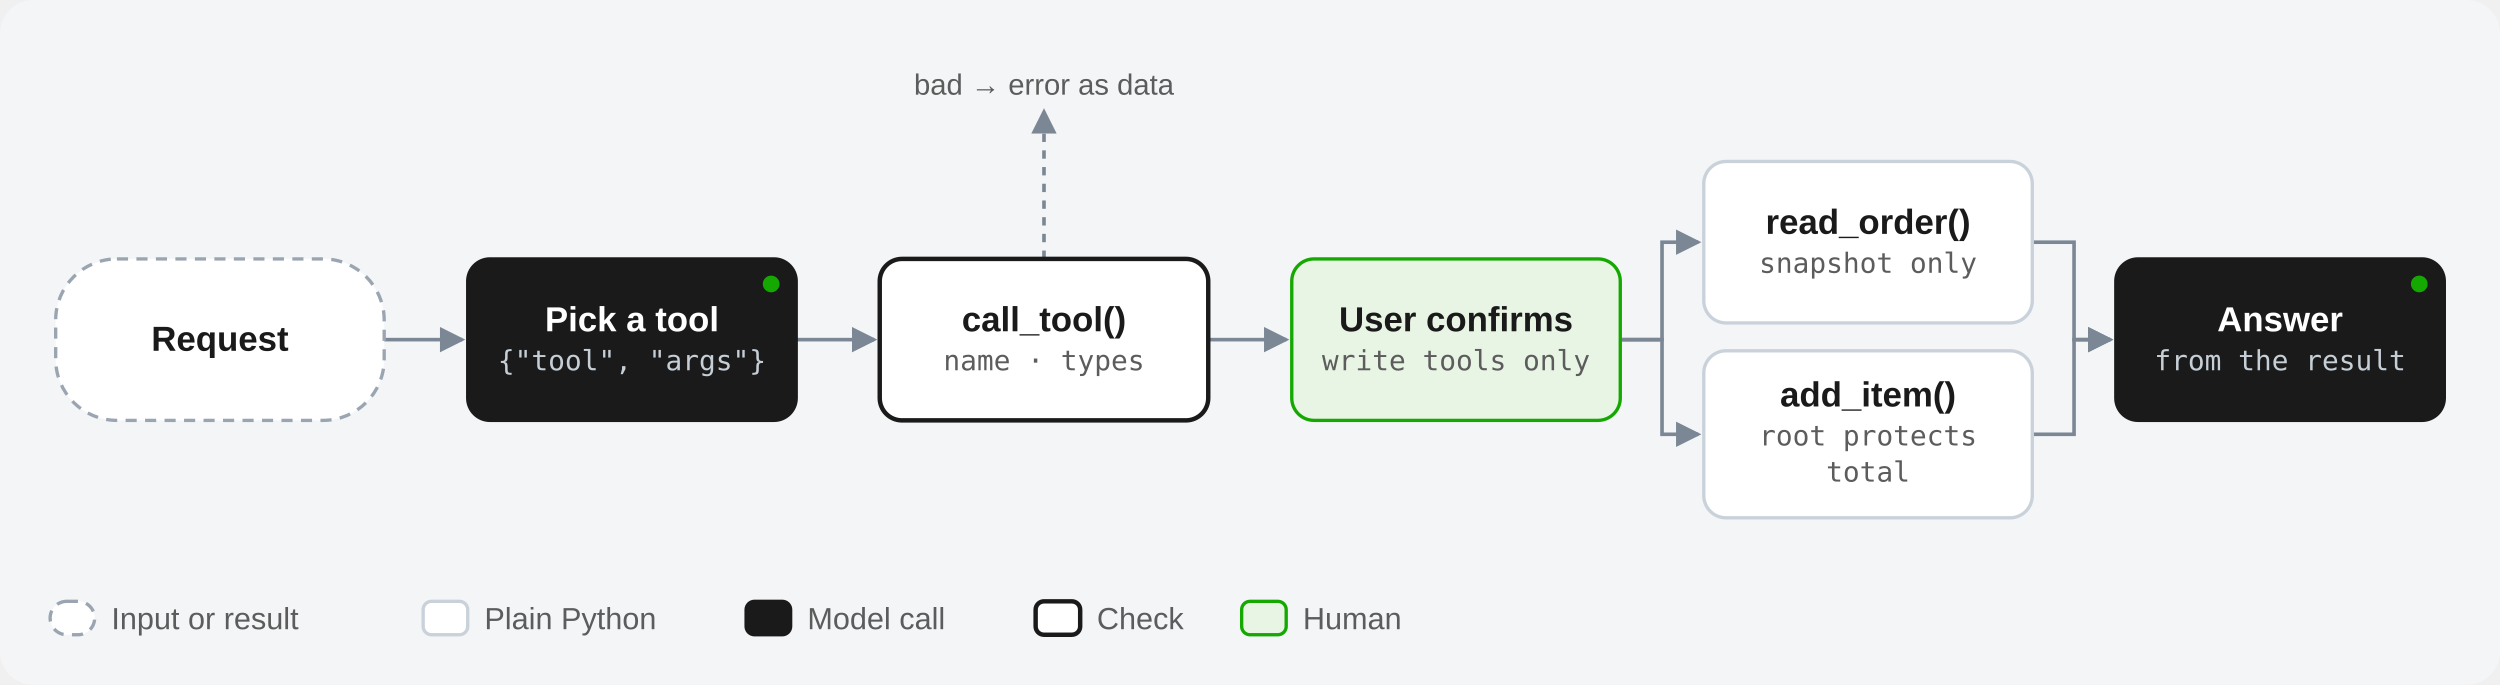
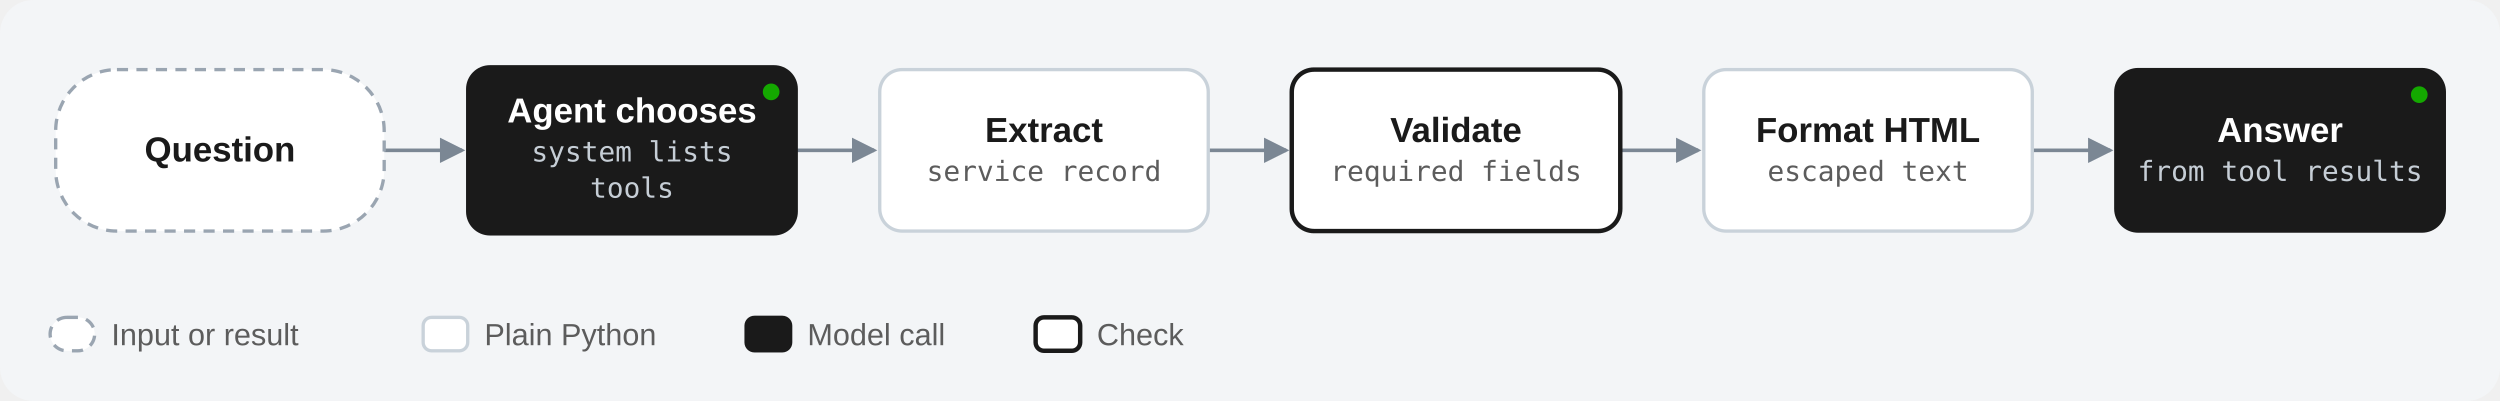
- <svg xmlns="http://www.w3.org/2000/svg" class="dg" role="img" viewBox="0 0 898 246" width="898" height="246">
+ <svg xmlns="http://www.w3.org/2000/svg" class="dg" role="img" viewBox="0 0 898 144" width="898" height="144">
  <style>text{font-family:"Helvetica Neue",Arial,sans-serif}.dg{display:block;max-width:100%;height:auto;margin:0 auto;overflow:visible;font-family:inherit}.dg rect{stroke-width:1.2}.dg-title{font-size:12.5px;font-weight:600;text-anchor:middle;fill:#1a1a1a}.dg-sub{font-family:"SF Mono",Consolas,monospace;font-size:10px;text-anchor:middle;fill:#5c5c5c}.dg-data rect{fill:#fff;stroke:#9aa5b1;stroke-dasharray:4 3}.dg-code rect{fill:#fff;stroke:#c9d2da}.dg-model rect{fill:#1a1a1a;stroke:#1a1a1a}.dg-model .dg-title{fill:#fff}.dg-model .dg-sub{fill:#c6ced6}.dg-dot{fill:#14a800}.dg-check rect{fill:#fff;stroke:#1a1a1a;stroke-width:1.6}.dg-human rect{fill:#e8f5e4;stroke:#14a800}.dg-gate path{fill:#fff;stroke:#1a1a1a;stroke-width:1.6}.dg-gate-label{font-size:10.5px;font-weight:600;text-anchor:middle;fill:#1a1a1a}.dg-edge{fill:none;stroke:#7b8794;stroke-width:1.3}.dg marker path{fill:#7b8794}.dg-exit{stroke-dasharray:3 3}.dg-loop{stroke:#108a00;stroke-dasharray:5 3}.dg-edge-label,.dg-exit-label,.dg-loop-label{font-size:10.5px;fill:#5c5c5c;text-anchor:middle}.dg-loop-label{fill:#108a00;font-weight:600}.dg-start{text-anchor:start}.dg-end{text-anchor:end}.dg-legend-text{font-size:11px;fill:#5c5c5c}</style>
-   <rect width="898" height="246" rx="12" fill="#f3f5f7" />
+   <rect width="898" height="144" rx="12" fill="#f3f5f7" />
  <defs>
    <marker id="arrow" viewBox="0 0 8 8" refX="7" refY="4" markerWidth="7" markerHeight="7" orient="auto-start-reverse">
      <path d="M0 0L8 4L0 8Z" />
    </marker>
  </defs>
  <g transform="translate(18 18)">
-     <path class="dg-edge" d="M120 104H148" marker-end="url(#arrow)" />
-     <path class="dg-edge" d="M268 104H296" marker-end="url(#arrow)" />
-     <path class="dg-edge" d="M416 104H444" marker-end="url(#arrow)" />
-     <path class="dg-edge" d="M564 104H579V69H592" marker-end="url(#arrow)" />
-     <path class="dg-edge" d="M564 104H579V138H592" marker-end="url(#arrow)" />
-     <path class="dg-edge" d="M712 69H727V104H740" marker-end="url(#arrow)" />
-     <path class="dg-edge" d="M712 138H727V104H740" marker-end="url(#arrow)" />
-     <path class="dg-edge dg-exit" d="M357 75V22" marker-end="url(#arrow)" />
-     <text class="dg-exit-label" x="357" y="16">bad → error as data</text>
+     <path class="dg-edge" d="M120 36H148" marker-end="url(#arrow)" />
+     <path class="dg-edge" d="M268 36H296" marker-end="url(#arrow)" />
+     <path class="dg-edge" d="M416 36H444" marker-end="url(#arrow)" />
+     <path class="dg-edge" d="M564 36H592" marker-end="url(#arrow)" />
+     <path class="dg-edge" d="M712 36H740" marker-end="url(#arrow)" />
    <g class="dg-data">
-       <rect x="2" y="75" width="118" height="58" rx="22" />
-       <text class="dg-title" x="61" y="108">Request</text>
+       <rect x="2" y="7" width="118" height="58" rx="22" />
+       <text class="dg-title" x="61" y="40">Question</text>
    </g>
    <g class="dg-model">
-       <rect x="150" y="75" width="118" height="58" rx="8" />
-       <circle class="dg-dot" cx="259" cy="84" r="3" />
-       <text class="dg-title" x="209" y="101">Pick a tool</text>
-       <text class="dg-sub" x="209" y="115">{"tool", "args"}</text>
+       <rect x="150" y="6" width="118" height="60" rx="8" />
+       <circle class="dg-dot" cx="259" cy="15" r="3" />
+       <text class="dg-title" x="209" y="26">Agent chooses</text>
+       <text class="dg-sub" x="209" y="40">system lists</text>
+       <text class="dg-sub" x="209" y="53">tools</text>
+     </g>
+     <g class="dg-code">
+       <rect x="298" y="7" width="118" height="58" rx="8" />
+       <text class="dg-title" x="357" y="33">Extract</text>
+       <text class="dg-sub" x="357" y="47">service record</text>
    </g>
    <g class="dg-check">
-       <rect x="298" y="75" width="118" height="58" rx="8" />
-       <text class="dg-title" x="357" y="101">call_tool()</text>
-       <text class="dg-sub" x="357" y="115">name · types</text>
-     </g>
-     <g class="dg-human">
-       <rect x="446" y="75" width="118" height="58" rx="8" />
-       <text class="dg-title" x="505" y="101">User confirms</text>
-       <text class="dg-sub" x="505" y="115">write tools only</text>
+       <rect x="446" y="7" width="118" height="58" rx="8" />
+       <text class="dg-title" x="505" y="33">Validate</text>
+       <text class="dg-sub" x="505" y="47">required fields</text>
    </g>
    <g class="dg-code">
-       <rect x="594" y="40" width="118" height="58" rx="8" />
-       <text class="dg-title" x="653" y="66">read_order()</text>
-       <text class="dg-sub" x="653" y="80">snapshot only</text>
-     </g>
-     <g class="dg-code">
-       <rect x="594" y="108" width="118" height="60" rx="8" />
-       <text class="dg-title" x="653" y="128">add_item()</text>
-       <text class="dg-sub" x="653" y="142">root protects</text>
-       <text class="dg-sub" x="653" y="155">total</text>
+       <rect x="594" y="7" width="118" height="58" rx="8" />
+       <text class="dg-title" x="653" y="33">Format HTML</text>
+       <text class="dg-sub" x="653" y="47">escaped text</text>
    </g>
    <g class="dg-model">
-       <rect x="742" y="75" width="118" height="58" rx="8" />
-       <circle class="dg-dot" cx="851" cy="84" r="3" />
-       <text class="dg-title" x="801" y="101">Answer</text>
-       <text class="dg-sub" x="801" y="115">from the result</text>
+       <rect x="742" y="7" width="118" height="58" rx="8" />
+       <circle class="dg-dot" cx="851" cy="16" r="3" />
+       <text class="dg-title" x="801" y="33">Answer</text>
+       <text class="dg-sub" x="801" y="47">from tool results</text>
    </g>
  </g>
-   <g transform="translate(18 216)">
+   <g transform="translate(18 114)">
    <g class="dg-data">
      <rect x="0" y="0" width="16" height="12" rx="6" />
    </g>
    <text class="dg-legend-text" x="22" y="10">Input or result</text>
    <g class="dg-code">
      <rect x="134" y="0" width="16" height="12" rx="3" />
    </g>
    <text class="dg-legend-text" x="156" y="10">Plain Python</text>
    <g class="dg-model">
      <rect x="250" y="0" width="16" height="12" rx="3" />
    </g>
    <text class="dg-legend-text" x="272" y="10">Model call</text>
    <g class="dg-check">
      <rect x="354" y="0" width="16" height="12" rx="3" />
    </g>
    <text class="dg-legend-text" x="376" y="10">Check</text>
-     <g class="dg-human">
-       <rect x="428" y="0" width="16" height="12" rx="3" />
-     </g>
-     <text class="dg-legend-text" x="450" y="10">Human</text>
  </g>
</svg>
